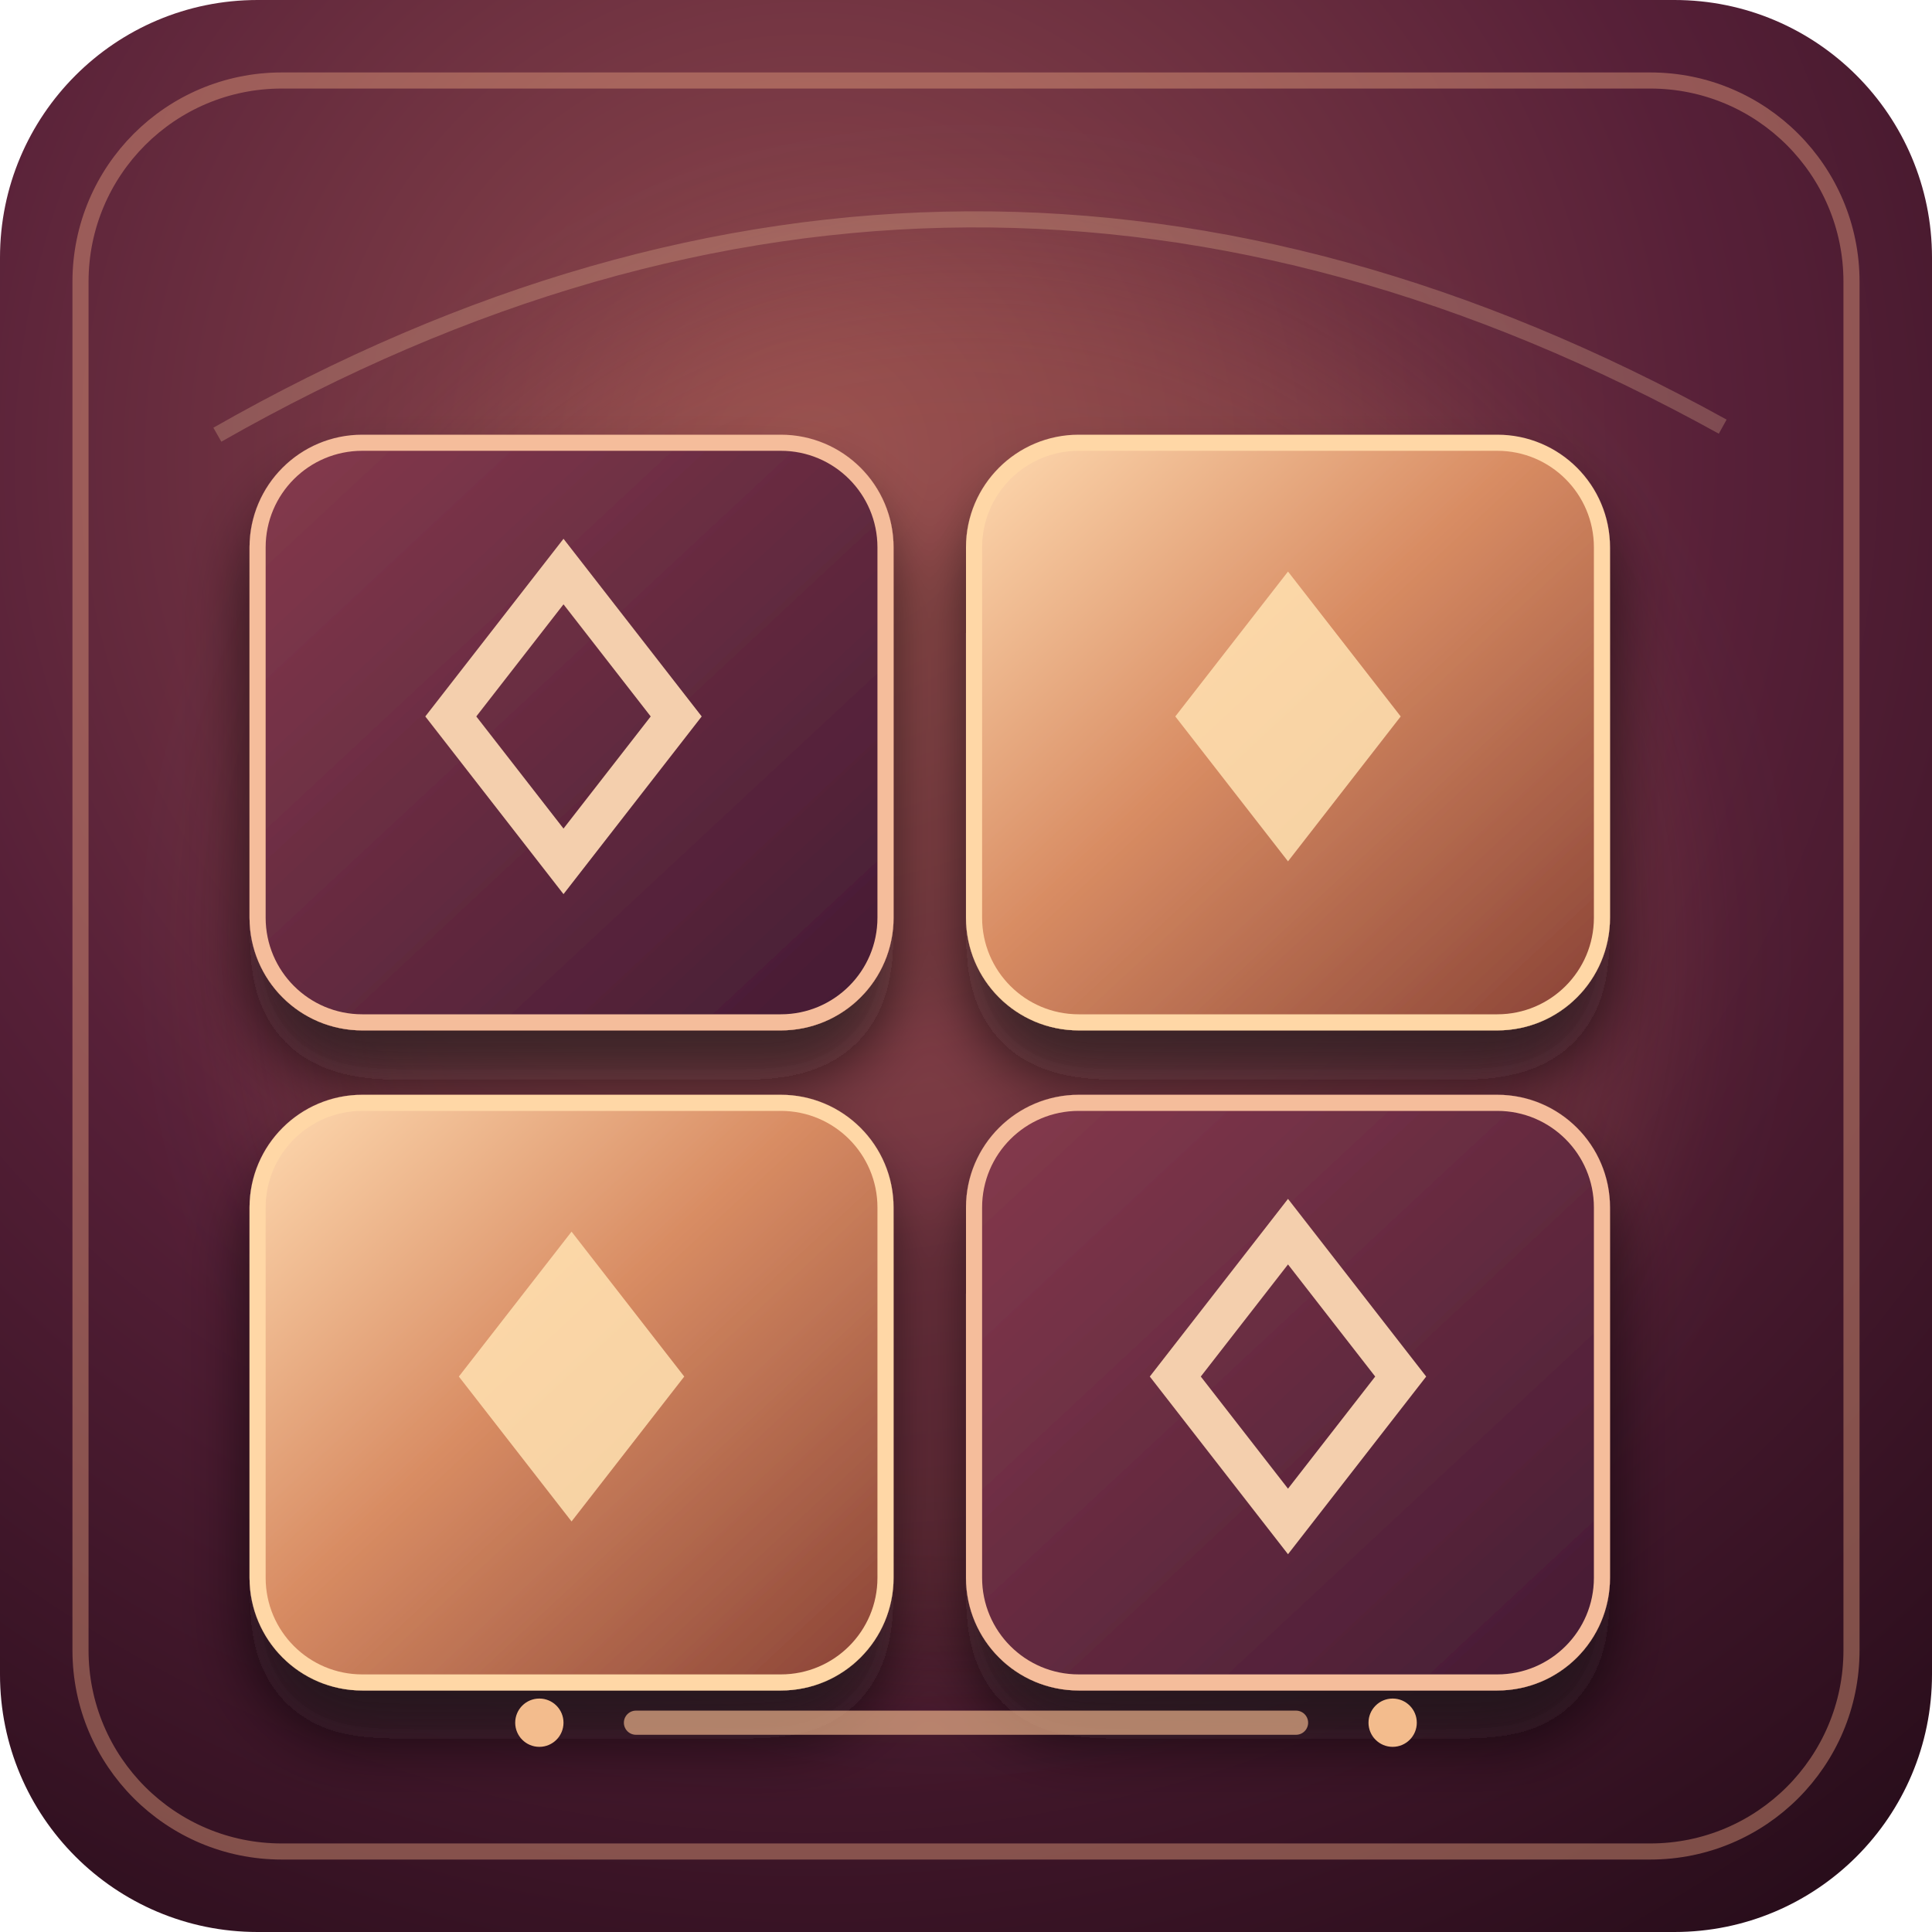
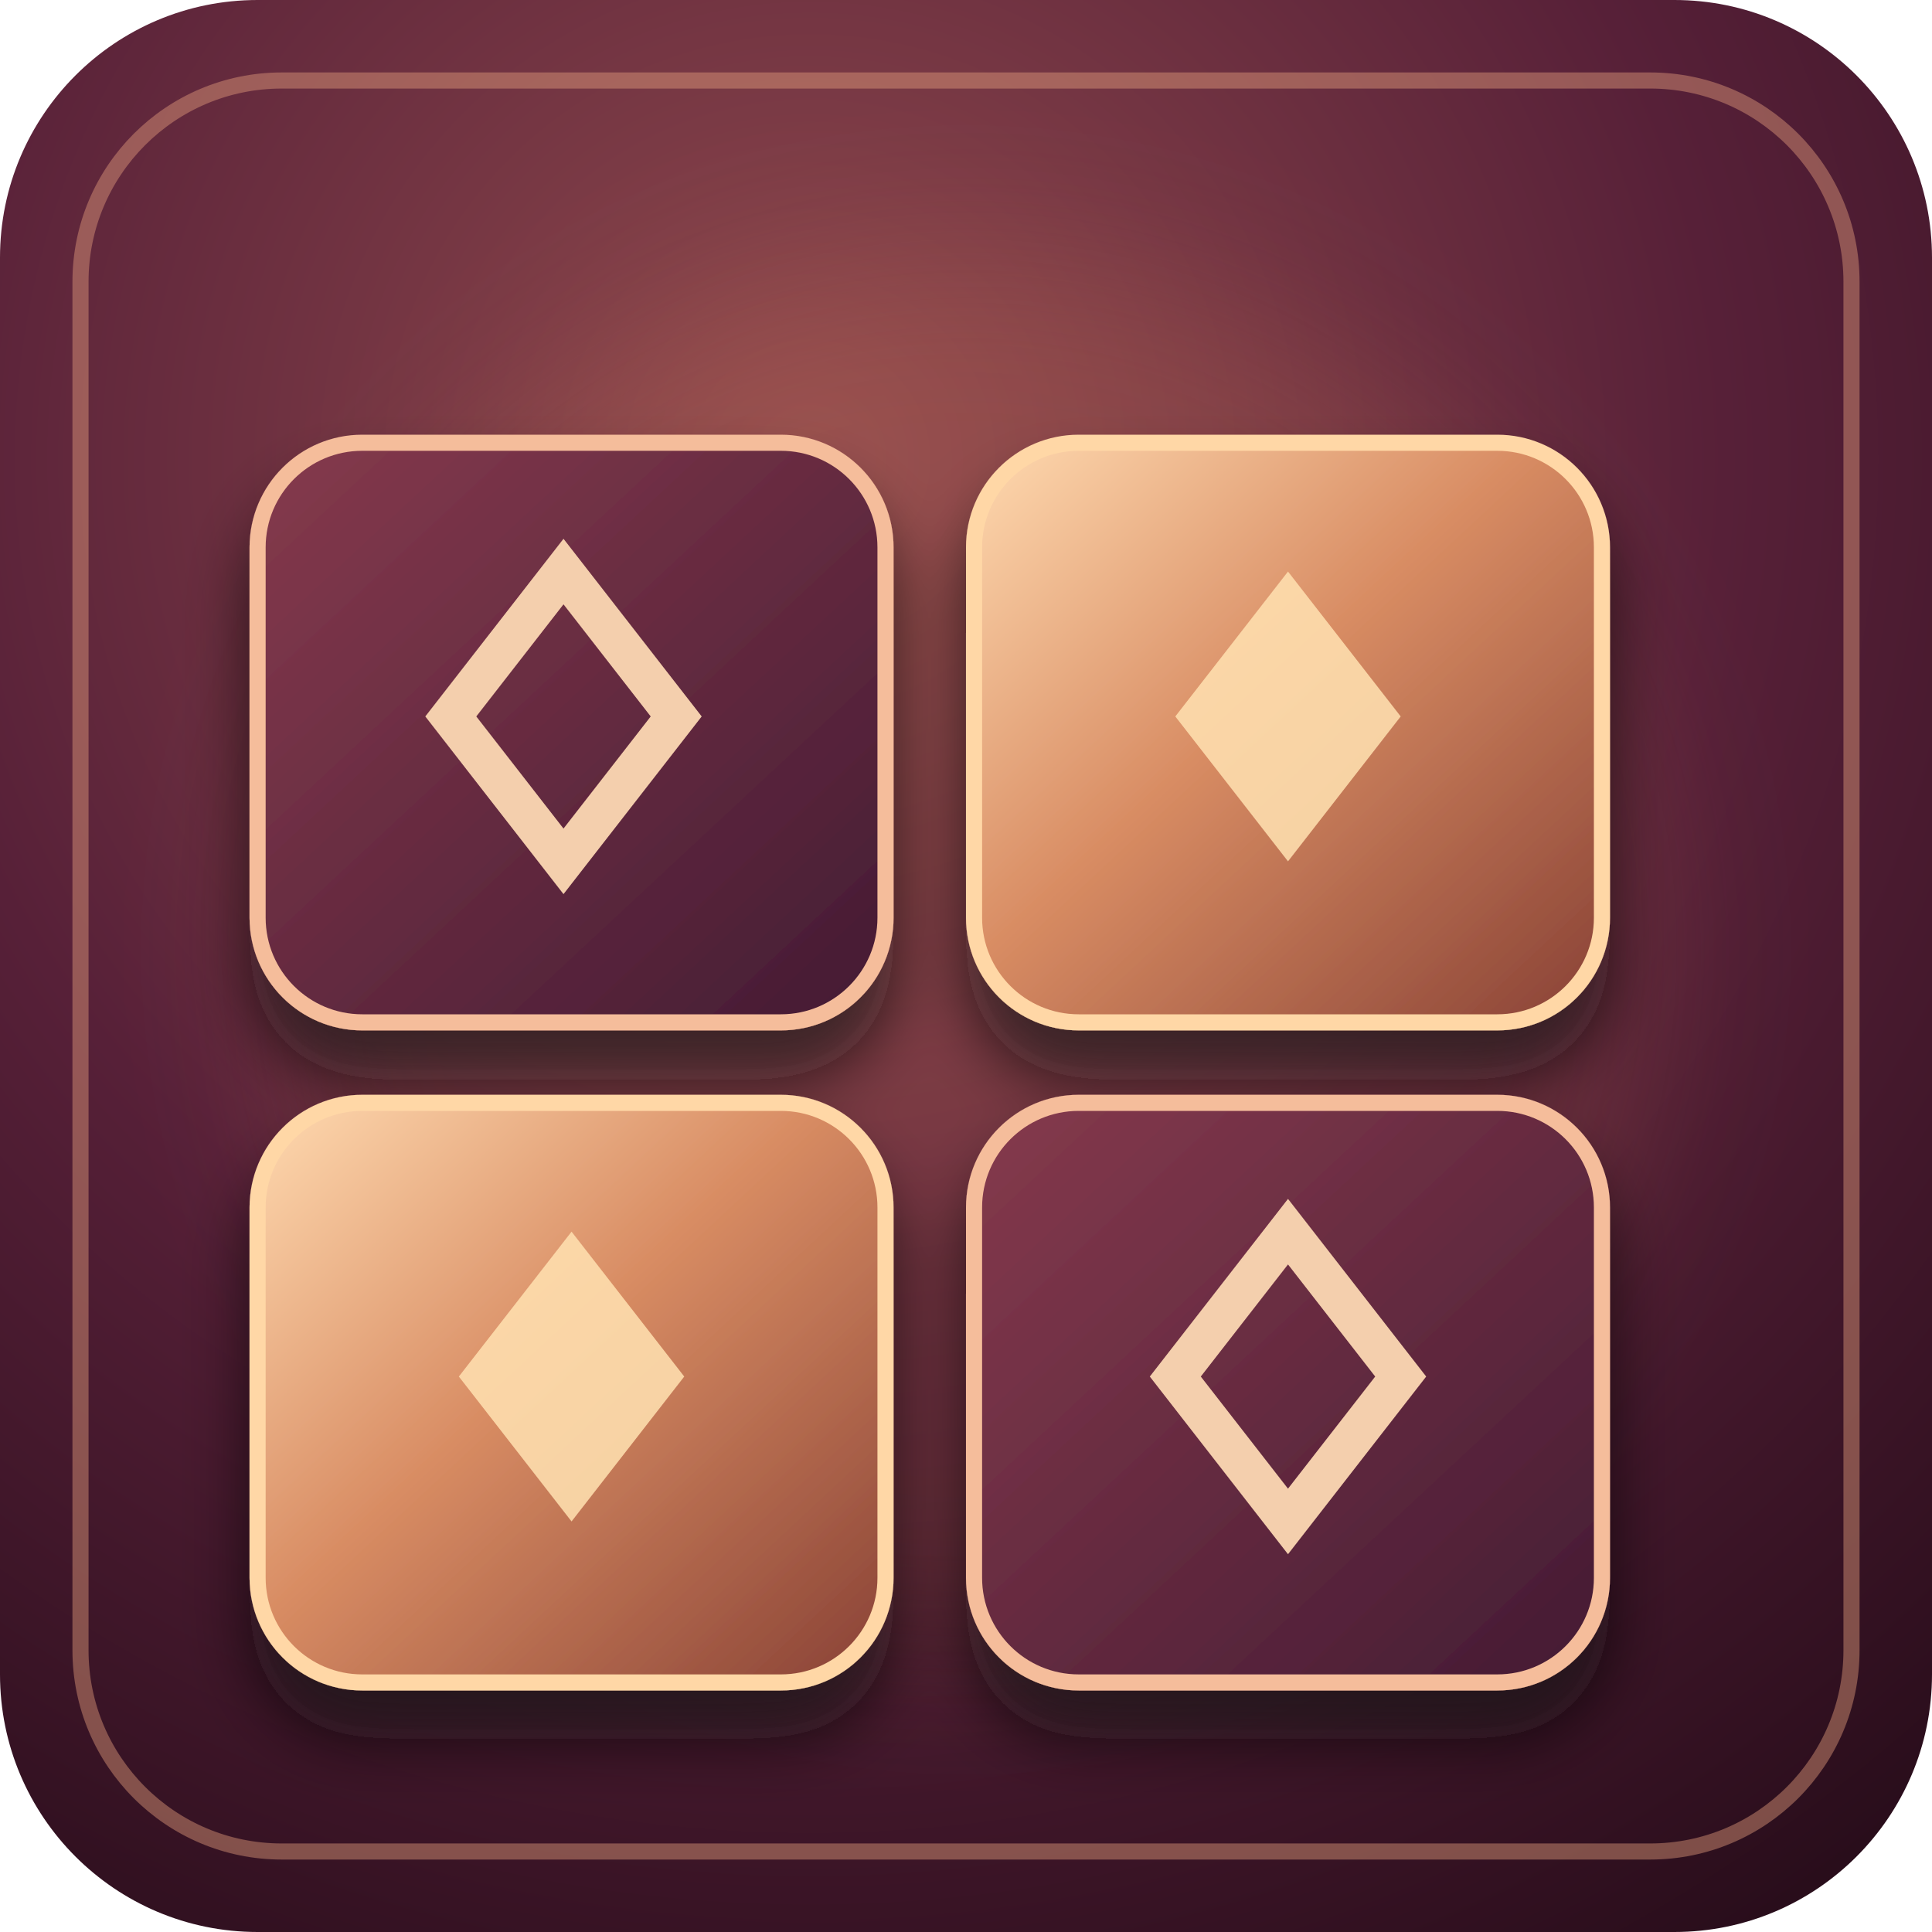
<svg xmlns="http://www.w3.org/2000/svg" viewBox="0 0 240 240" role="img" aria-label="Pairs">
  <defs>
    <radialGradient id="bg" cx=".42" cy=".24" r=".94">
      <stop stop-color="#904a4d" />
      <stop offset=".5" stop-color="#572038" />
      <stop offset="1" stop-color="#240b18" />
    </radialGradient>
    <linearGradient id="copper" x1="0" y1="0" x2="1" y2="1">
      <stop stop-color="#ffdab0" />
      <stop offset=".45" stop-color="#d88c63" />
      <stop offset="1" stop-color="#884135" />
    </linearGradient>
    <linearGradient id="panel" x1="0" y1="0" x2="1" y2="1">
      <stop stop-color="#863a4d" />
      <stop offset="1" stop-color="#431b33" />
    </linearGradient>
    <linearGradient id="light" x1="0" y1="0" x2="1" y2="1">
      <stop stop-color="#ffeac5" />
      <stop offset="1" stop-color="#a96854" />
    </linearGradient>
    <filter id="glow" x="-60%" y="-60%" width="220%" height="220%">
      <feGaussianBlur stdDeviation="9" />
    </filter>
    <filter id="shadow" x="-30%" y="-30%" width="160%" height="170%">
      <feDropShadow dx="0" dy="6" stdDeviation="4" flood-color="#190813" flood-opacity=".65" />
    </filter>
  </defs>
  <rect width="240" height="240" rx="32" fill="url(#bg)" />
  <circle cx="120" cy="118" r="86" fill="#cb7658" opacity=".19" filter="url(#glow)" />
  <rect x="10" y="10" width="220" height="220" rx="25" fill="none" stroke="#e59f7d" stroke-opacity=".44" stroke-width="2" />
-   <path d="M27 54Q120 1 214 53" fill="none" stroke="#ffd5a6" stroke-opacity=".24" stroke-width="2" />
  <g filter="url(#shadow)">
    <g transform="translate(31 44)">
      <rect x="1" y="11" width="78" height="72" rx="13" fill="url(#panel)" stroke="#f5bd9b" stroke-width="2" />
      <rect x="90" y="11" width="78" height="72" rx="13" fill="url(#copper)" stroke="#ffd7a6" stroke-width="2" />
      <rect x="1" y="93" width="78" height="72" rx="13" fill="url(#copper)" stroke="#ffd7a6" stroke-width="2" />
      <rect x="90" y="93" width="78" height="72" rx="13" fill="url(#panel)" stroke="#f5bd9b" stroke-width="2" />
      <path d="M39 27L53 45 39 63 25 45Z" fill="none" stroke="#f4cfad" stroke-width="5" />
      <path d="M129 27L143 45 129 63 115 45Z" fill="#ffe0b0" opacity=".87" />
      <path d="M40 109L54 127 40 145 26 127Z" fill="#ffe0b0" opacity=".87" />
      <path d="M129 109L143 127 129 145 115 127Z" fill="none" stroke="#f4cfad" stroke-width="5" />
    </g>
  </g>
-   <path d="M79 214H161" stroke="#e8b08a" stroke-opacity=".7" stroke-width="3" stroke-linecap="round" />
-   <circle cx="67" cy="214" r="3" fill="#f3bc8d" />
-   <circle cx="173" cy="214" r="3" fill="#f3bc8d" />
</svg>
